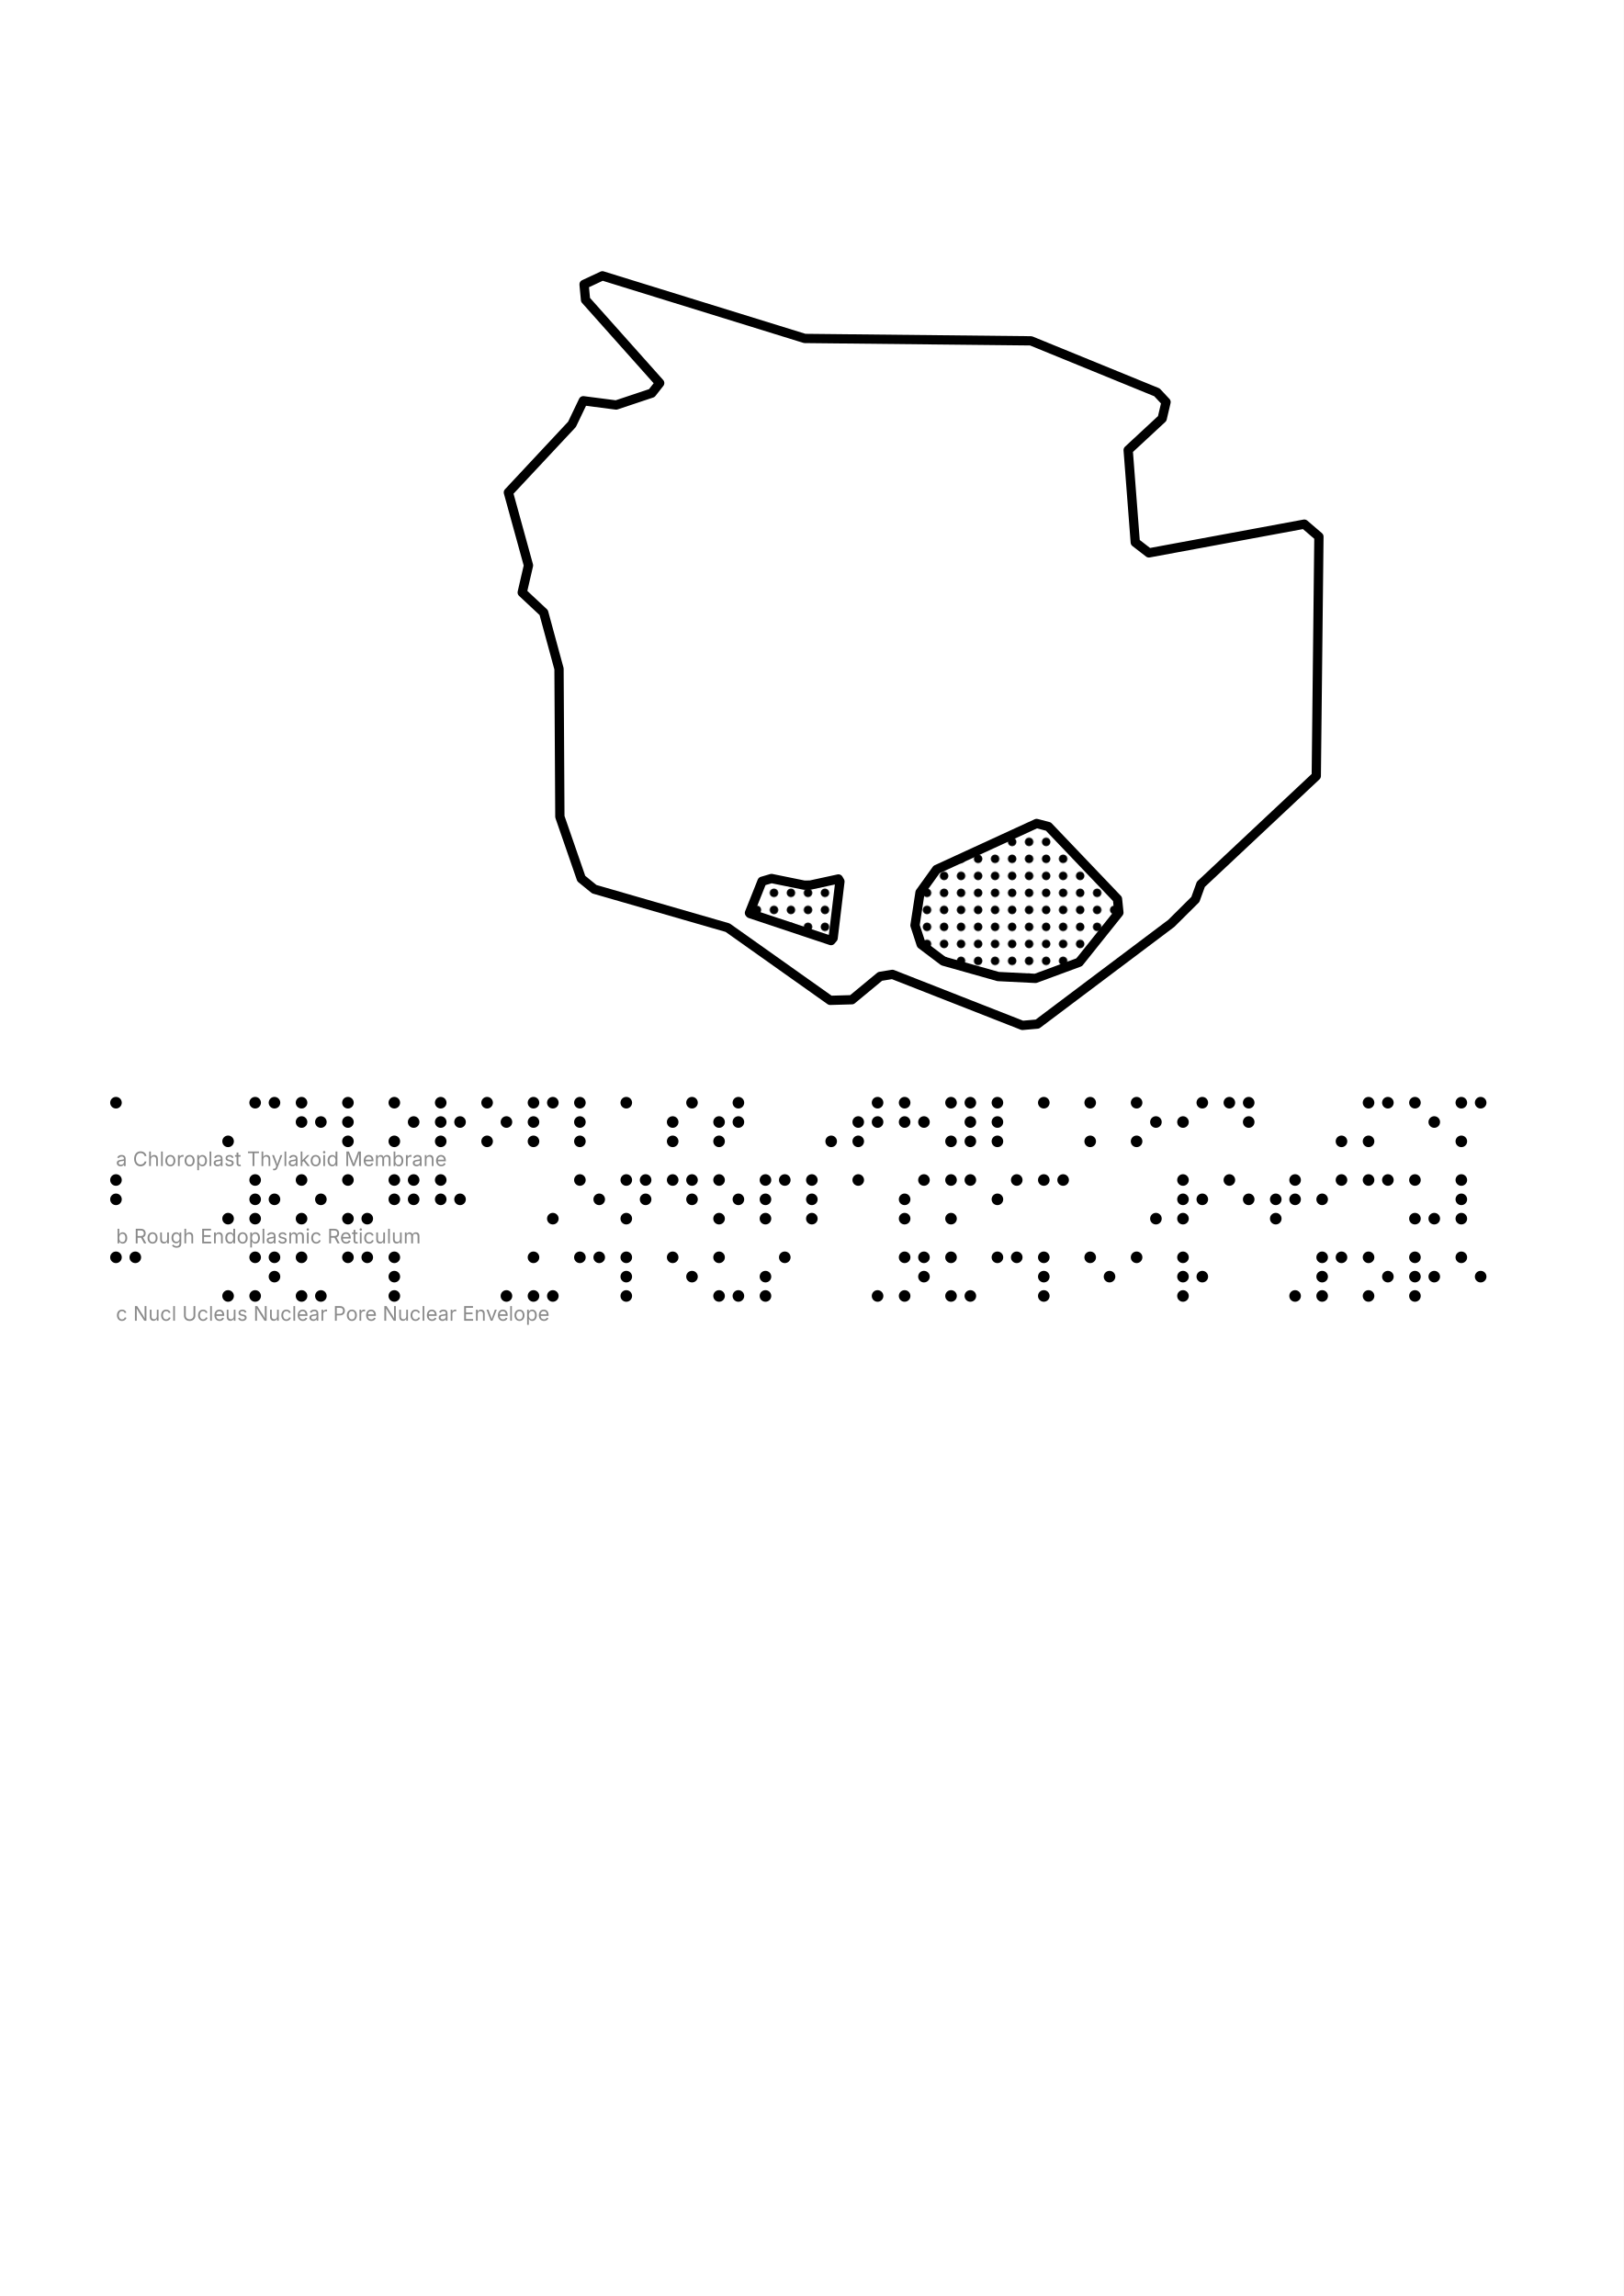
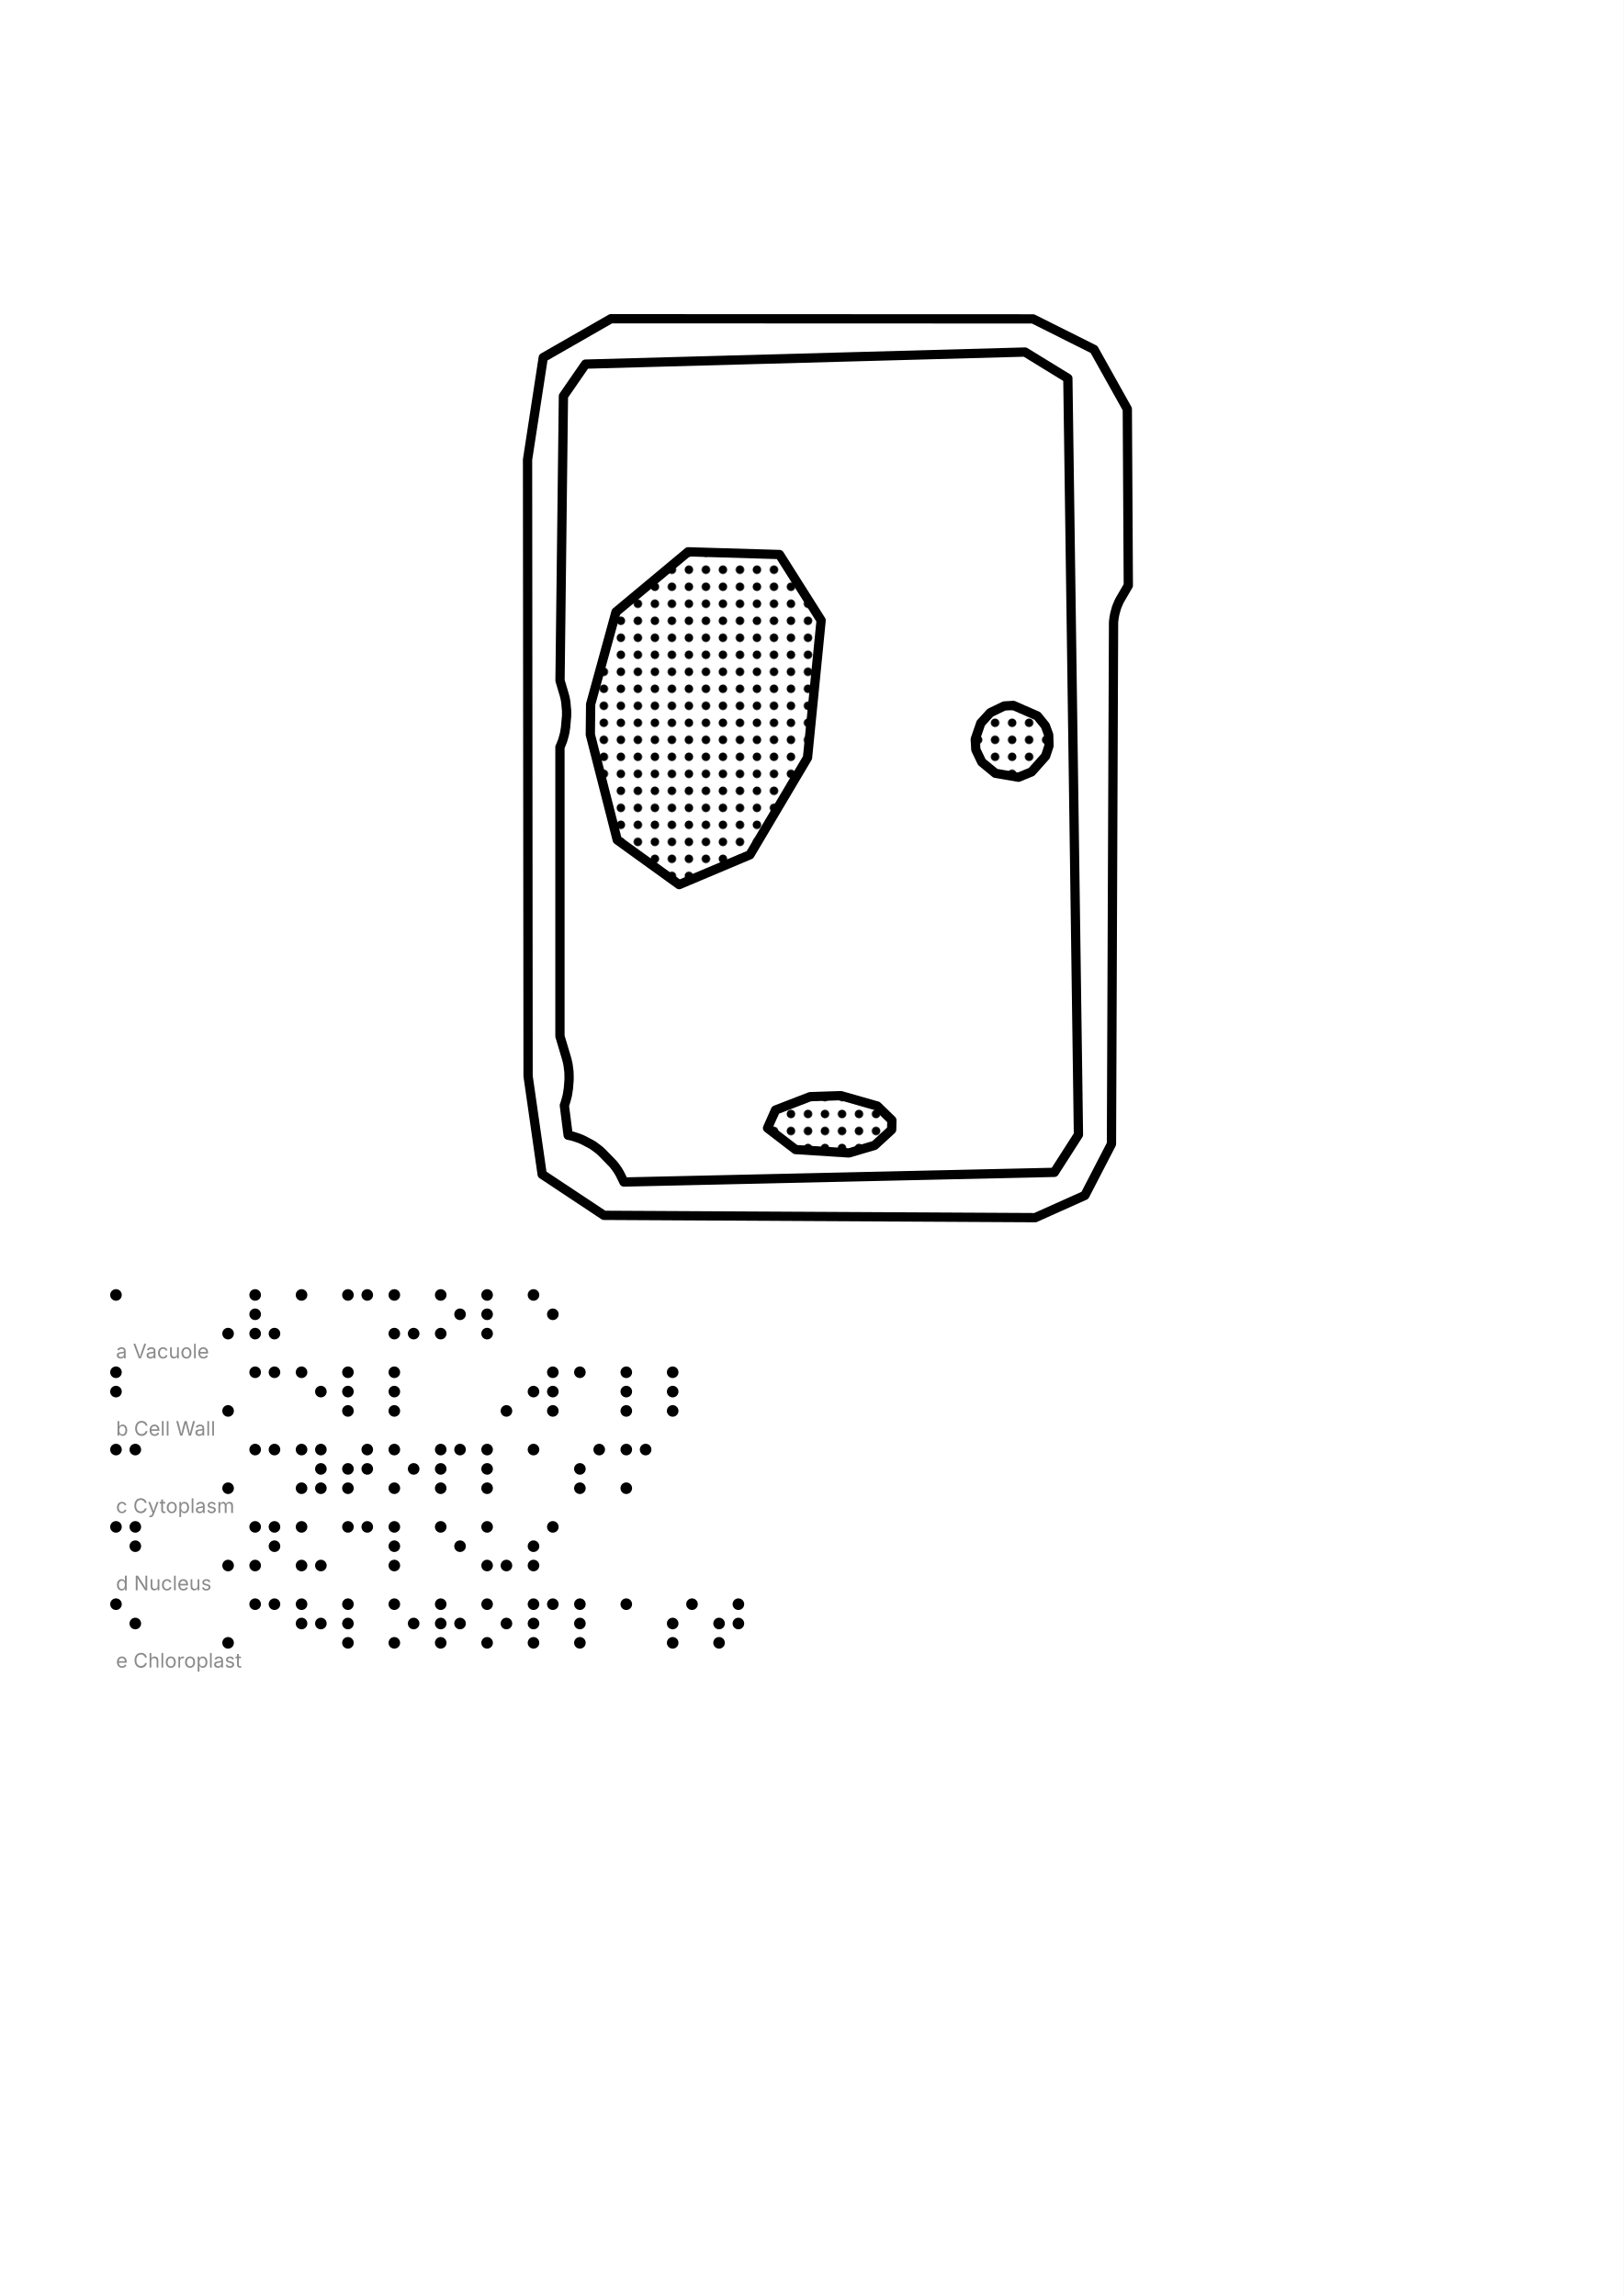
<svg xmlns="http://www.w3.org/2000/svg" width="210mm" height="297mm" viewBox="0 0 210 297" data-tdm="sample-plant-cell" data-title="Plant cell">
  <defs>
    <pattern id="dots" width="2.2" height="2.2" patternUnits="userSpaceOnUse">
      <circle cx="1.1" cy="1.1" r="0.55" fill="#000" />
    </pattern>
    <pattern id="diagonal-lines" width="2.2" height="2.2" patternUnits="userSpaceOnUse" patternTransform="rotate(45)">
      <rect width="0.6" height="2.2" fill="#000" />
    </pattern>
    <pattern id="horizontal-lines" width="2.2" height="2.2" patternUnits="userSpaceOnUse">
      <rect width="2.2" height="0.6" fill="#000" />
    </pattern>
    <pattern id="grid" width="2.64" height="2.64" patternUnits="userSpaceOnUse">
      <rect width="2.64" height="0.5" fill="#000" />
      <rect width="0.5" height="2.64" fill="#000" />
    </pattern>
    <marker id="chevron" markerWidth="4" markerHeight="4" refX="3" refY="2" orient="auto" markerUnits="userSpaceOnUse">
      <path d="M0,0 L4,2 L0,4" fill="none" stroke="#000" stroke-width="1.2" stroke-linecap="round" />
    </marker>
  </defs>
  <rect width="210" height="297" fill="#fff" />
  <g id="regions">
-     <path id="r-10" data-name="Chloroplast Thylakoid Membrane" d="M77.91 35.68 L104.08 43.78 L133.34 44.09 L149.63 50.75 L150.81 52.01 L150.31 54.14 L145.91 58.22 L146.83 70.16 L148.59 71.52 L168.69 67.80 L170.58 69.42 L170.24 100.38 L155.31 114.39 L154.60 116.35 L151.49 119.44 L134.17 132.47 L132.23 132.64 L115.42 126.04 L113.83 126.30 L110.18 129.32 L107.37 129.40 L94.11 120.00 L76.86 115.02 L75.18 113.65 L72.41 105.65 L72.30 86.52 L70.32 79.24 L67.54 76.64 L68.35 73.14 L65.75 63.70 L73.98 54.89 L75.44 51.84 L79.69 52.39 L84.30 50.85 L85.32 49.55 L75.73 38.79 L75.54 36.79 Z" fill="none" stroke="#000" stroke-width="1.2" stroke-linejoin="round" />
-     <path id="r-03" data-name="Nucl Ucleus Nuclear Pore Nuclear Envelope" d="M135.59 106.92 L144.53 116.29 L144.71 118.05 L139.58 124.47 L133.92 126.56 L129.09 126.32 L122.00 124.32 L119.14 122.16 L118.34 119.70 L118.99 115.45 L121.13 112.47 L134.07 106.52 Z" fill="url(#dots)" stroke="#000" stroke-width="1.2" stroke-linejoin="round" />
-     <path id="r-01" data-name="Rough Endoplasmic Reticulum" d="M104.01 114.50 L104.80 114.49 L108.44 113.70 L108.63 114.03 L107.75 121.35 L107.48 121.67 L97.01 118.18 L96.93 118.09 L98.56 114.00 L99.78 113.64 Z" fill="url(#dots)" stroke="#000" stroke-width="1.2" stroke-linejoin="round" />
+     <path id="r-09" data-name="Cell Wall" d="M133.60 41.25 L141.49 45.20 L145.80 52.91 L145.93 75.73 L144.86 77.57 L144.81 77.66 L144.73 77.82 L144.70 77.89 L144.54 78.26 L144.51 78.33 L144.43 78.54 L144.38 78.68 L144.17 79.45 L144.15 79.58 L144.11 79.80 L144.09 79.89 L144.04 80.29 L144.03 80.39 L144.02 80.57 L144.02 80.65 L143.75 147.98 L140.31 154.63 L133.89 157.51 L78.11 157.21 L70.12 151.91 L68.30 139.20 L68.23 59.46 L70.26 46.25 L79.01 41.23 Z" fill="none" stroke="#000" stroke-width="1.2" stroke-linejoin="round" />
+     <path id="r-04" data-name="Cytoplasm" d="M138.11 48.94 L139.48 146.78 L136.36 151.65 L80.69 152.90 L80.66 152.83 L80.24 151.97 L80.15 151.80 L80.03 151.59 L79.89 151.36 L79.61 150.96 L79.45 150.75 L79.29 150.56 L79.14 150.40 L77.86 149.09 L77.65 148.89 L77.46 148.73 L77.32 148.62 L76.93 148.33 L76.78 148.22 L76.58 148.09 L76.33 147.95 L75.47 147.50 L75.28 147.41 L75.05 147.31 L74.81 147.22 L74.33 147.06 L74.11 146.99 L73.87 146.93 L73.63 146.88 L73.48 146.85 L72.99 142.99 L73.02 142.92 L73.11 142.65 L73.16 142.49 L73.31 141.94 L73.36 141.74 L73.39 141.59 L73.40 141.51 L73.45 141.22 L73.46 141.14 L73.48 141.00 L73.51 140.82 L73.60 139.69 L73.60 139.18 L73.59 138.87 L73.59 138.76 L73.58 138.62 L73.49 137.90 L73.47 137.75 L73.44 137.58 L73.40 137.41 L73.34 137.16 L73.34 137.13 L73.32 137.05 L73.28 136.92 L72.42 134.04 L72.42 96.64 L72.50 96.47 L72.55 96.35 L72.57 96.29 L72.68 96.01 L72.70 95.97 L72.76 95.81 L72.84 95.55 L72.99 95.00 L73.05 94.71 L73.09 94.47 L73.13 94.20 L73.15 94.10 L73.16 94.01 L73.16 93.94 L73.26 92.81 L73.27 92.76 L73.28 92.62 L73.28 91.91 L73.27 91.78 L73.26 91.76 L73.21 91.18 L73.20 91.06 L73.18 90.84 L73.13 90.53 L73.10 90.39 L73.06 90.20 L73.00 89.96 L72.43 88.03 L72.87 51.24 L75.73 47.10 L132.57 45.54 Z" fill="none" stroke="#000" stroke-width="1.2" stroke-linejoin="round" />
+     <path id="r-03" data-name="Vacuole" d="M100.81 71.73 L106.20 80.25 L104.44 98.01 L96.99 110.57 L87.84 114.43 L79.83 108.65 L76.35 95.02 L76.39 91.10 L79.67 79.16 L89.00 71.38 Z" fill="url(#dots)" stroke="#000" stroke-width="1.2" stroke-linejoin="round" />
+     <path id="r-07" data-name="Nucleus" d="M134.17 92.61 L135.20 93.88 L135.63 95.06 L135.67 96.48 L135.23 97.81 L133.41 99.85 L131.72 100.54 L128.74 100.03 L126.98 98.58 L126.21 96.98 L126.13 95.63 L126.85 93.54 L128.08 92.19 L129.88 91.32 L131.06 91.25 Z" fill="url(#dots)" stroke="#000" stroke-width="1.2" stroke-linejoin="round" />
+     <path id="r-05" data-name="Chloroplast" d="M113.46 143.07 L115.35 144.91 L115.32 146.13 L113.11 148.16 L109.79 149.14 L102.89 148.70 L99.27 145.92 L100.30 143.59 L104.78 141.86 L108.76 141.73 Z" fill="url(#dots)" stroke="#000" stroke-width="1.2" stroke-linejoin="round" />
  </g>
  <g id="lines">

  </g>
-   <g id="key" data-top="142.6" data-rows="3">
-     <g class="key-row" data-id="r-10">
-       <circle cx="15.00" cy="142.64" r="0.75" fill="#000" />
-       <circle cx="29.50" cy="147.64" r="0.75" fill="#000" />
-       <circle cx="33.00" cy="142.64" r="0.75" fill="#000" />
-       <circle cx="35.50" cy="142.64" r="0.75" fill="#000" />
-       <circle cx="39.00" cy="142.64" r="0.75" fill="#000" />
-       <circle cx="39.00" cy="145.14" r="0.75" fill="#000" />
-       <circle cx="41.50" cy="145.14" r="0.75" fill="#000" />
-       <circle cx="45.00" cy="142.64" r="0.75" fill="#000" />
-       <circle cx="45.00" cy="145.14" r="0.75" fill="#000" />
-       <circle cx="45.00" cy="147.64" r="0.75" fill="#000" />
-       <circle cx="51.00" cy="142.64" r="0.75" fill="#000" />
-       <circle cx="51.00" cy="147.64" r="0.75" fill="#000" />
-       <circle cx="53.50" cy="145.14" r="0.75" fill="#000" />
-       <circle cx="57.00" cy="142.64" r="0.75" fill="#000" />
-       <circle cx="57.00" cy="145.14" r="0.75" fill="#000" />
-       <circle cx="57.00" cy="147.64" r="0.75" fill="#000" />
-       <circle cx="59.50" cy="145.14" r="0.75" fill="#000" />
-       <circle cx="63.00" cy="142.64" r="0.75" fill="#000" />
-       <circle cx="63.00" cy="147.64" r="0.75" fill="#000" />
-       <circle cx="65.50" cy="145.14" r="0.75" fill="#000" />
-       <circle cx="69.00" cy="142.64" r="0.75" fill="#000" />
-       <circle cx="69.00" cy="145.14" r="0.75" fill="#000" />
-       <circle cx="69.00" cy="147.64" r="0.75" fill="#000" />
-       <circle cx="71.50" cy="142.64" r="0.75" fill="#000" />
-       <circle cx="75.00" cy="142.64" r="0.75" fill="#000" />
-       <circle cx="75.00" cy="145.14" r="0.75" fill="#000" />
-       <circle cx="75.00" cy="147.64" r="0.75" fill="#000" />
-       <circle cx="81.00" cy="142.64" r="0.75" fill="#000" />
-       <circle cx="87.00" cy="145.14" r="0.75" fill="#000" />
-       <circle cx="87.00" cy="147.64" r="0.75" fill="#000" />
-       <circle cx="89.50" cy="142.64" r="0.75" fill="#000" />
-       <circle cx="93.00" cy="145.14" r="0.75" fill="#000" />
-       <circle cx="93.00" cy="147.64" r="0.75" fill="#000" />
-       <circle cx="95.50" cy="142.64" r="0.75" fill="#000" />
-       <circle cx="95.50" cy="145.14" r="0.75" fill="#000" />
-       <circle cx="107.50" cy="147.64" r="0.75" fill="#000" />
-       <circle cx="111.00" cy="145.14" r="0.75" fill="#000" />
-       <circle cx="111.00" cy="147.64" r="0.75" fill="#000" />
-       <circle cx="113.50" cy="142.64" r="0.75" fill="#000" />
-       <circle cx="113.50" cy="145.14" r="0.75" fill="#000" />
-       <circle cx="117.00" cy="142.64" r="0.75" fill="#000" />
-       <circle cx="117.00" cy="145.14" r="0.75" fill="#000" />
-       <circle cx="119.50" cy="145.14" r="0.75" fill="#000" />
-       <circle cx="123.00" cy="142.64" r="0.75" fill="#000" />
-       <circle cx="123.00" cy="147.64" r="0.75" fill="#000" />
-       <circle cx="125.50" cy="142.64" r="0.75" fill="#000" />
-       <circle cx="125.50" cy="145.14" r="0.75" fill="#000" />
-       <circle cx="125.50" cy="147.64" r="0.75" fill="#000" />
-       <circle cx="129.00" cy="142.64" r="0.75" fill="#000" />
-       <circle cx="129.00" cy="145.14" r="0.75" fill="#000" />
-       <circle cx="129.00" cy="147.64" r="0.75" fill="#000" />
-       <circle cx="135.00" cy="142.64" r="0.75" fill="#000" />
-       <circle cx="141.00" cy="142.64" r="0.75" fill="#000" />
-       <circle cx="141.00" cy="147.64" r="0.75" fill="#000" />
-       <circle cx="147.00" cy="142.64" r="0.75" fill="#000" />
-       <circle cx="147.00" cy="147.64" r="0.75" fill="#000" />
-       <circle cx="149.50" cy="145.14" r="0.75" fill="#000" />
-       <circle cx="153.00" cy="145.14" r="0.75" fill="#000" />
-       <circle cx="155.50" cy="142.64" r="0.75" fill="#000" />
-       <circle cx="159.00" cy="142.64" r="0.75" fill="#000" />
-       <circle cx="161.50" cy="142.64" r="0.75" fill="#000" />
-       <circle cx="161.50" cy="145.14" r="0.75" fill="#000" />
-       <circle cx="173.50" cy="147.64" r="0.75" fill="#000" />
-       <circle cx="177.00" cy="142.64" r="0.75" fill="#000" />
-       <circle cx="177.00" cy="147.64" r="0.75" fill="#000" />
-       <circle cx="179.50" cy="142.64" r="0.75" fill="#000" />
-       <circle cx="183.00" cy="142.64" r="0.75" fill="#000" />
-       <circle cx="185.50" cy="145.14" r="0.75" fill="#000" />
-       <circle cx="189.00" cy="142.64" r="0.75" fill="#000" />
-       <circle cx="189.00" cy="147.64" r="0.75" fill="#000" />
-       <circle cx="191.50" cy="142.64" r="0.75" fill="#000" />
-       <text x="15.00" y="150.84" font-family="Inter, Arial, sans-serif" font-size="2.6" fill="#8a8a8a">a  Chloroplast Thylakoid Membrane</text>
+   <g id="key" data-top="167.5" data-rows="5">
+     <g class="key-row" data-id="r-03">
+       <circle cx="15.00" cy="167.51" r="0.75" fill="#000" />
+       <circle cx="29.50" cy="172.51" r="0.75" fill="#000" />
+       <circle cx="33.00" cy="167.51" r="0.75" fill="#000" />
+       <circle cx="33.00" cy="170.01" r="0.75" fill="#000" />
+       <circle cx="33.00" cy="172.51" r="0.75" fill="#000" />
+       <circle cx="35.50" cy="172.51" r="0.75" fill="#000" />
+       <circle cx="39.00" cy="167.51" r="0.75" fill="#000" />
+       <circle cx="45.00" cy="167.51" r="0.75" fill="#000" />
+       <circle cx="47.50" cy="167.51" r="0.75" fill="#000" />
+       <circle cx="51.00" cy="167.51" r="0.75" fill="#000" />
+       <circle cx="51.00" cy="172.51" r="0.75" fill="#000" />
+       <circle cx="53.50" cy="172.51" r="0.75" fill="#000" />
+       <circle cx="57.00" cy="167.51" r="0.75" fill="#000" />
+       <circle cx="57.00" cy="172.51" r="0.75" fill="#000" />
+       <circle cx="59.50" cy="170.01" r="0.75" fill="#000" />
+       <circle cx="63.00" cy="167.51" r="0.75" fill="#000" />
+       <circle cx="63.00" cy="170.01" r="0.75" fill="#000" />
+       <circle cx="63.00" cy="172.51" r="0.75" fill="#000" />
+       <circle cx="69.00" cy="167.51" r="0.75" fill="#000" />
+       <circle cx="71.50" cy="170.01" r="0.75" fill="#000" />
+       <text x="15.00" y="175.71" font-family="Inter, Arial, sans-serif" font-size="2.6" fill="#8a8a8a">a  Vacuole</text>
    </g>
-     <g class="key-row" data-id="r-01">
-       <circle cx="15.00" cy="152.64" r="0.75" fill="#000" />
-       <circle cx="15.00" cy="155.14" r="0.75" fill="#000" />
-       <circle cx="29.50" cy="157.64" r="0.75" fill="#000" />
-       <circle cx="33.00" cy="152.64" r="0.75" fill="#000" />
-       <circle cx="33.00" cy="155.14" r="0.75" fill="#000" />
-       <circle cx="33.00" cy="157.64" r="0.75" fill="#000" />
-       <circle cx="35.50" cy="155.14" r="0.75" fill="#000" />
-       <circle cx="39.00" cy="152.64" r="0.75" fill="#000" />
-       <circle cx="39.00" cy="157.64" r="0.75" fill="#000" />
-       <circle cx="41.50" cy="155.14" r="0.75" fill="#000" />
-       <circle cx="45.00" cy="152.64" r="0.75" fill="#000" />
-       <circle cx="45.00" cy="157.64" r="0.75" fill="#000" />
-       <circle cx="47.50" cy="157.64" r="0.75" fill="#000" />
-       <circle cx="51.00" cy="152.64" r="0.75" fill="#000" />
-       <circle cx="51.00" cy="155.14" r="0.75" fill="#000" />
-       <circle cx="53.50" cy="152.64" r="0.75" fill="#000" />
-       <circle cx="53.50" cy="155.14" r="0.75" fill="#000" />
-       <circle cx="57.00" cy="152.64" r="0.75" fill="#000" />
-       <circle cx="57.00" cy="155.14" r="0.75" fill="#000" />
-       <circle cx="59.50" cy="155.14" r="0.75" fill="#000" />
-       <circle cx="71.50" cy="157.64" r="0.75" fill="#000" />
-       <circle cx="75.00" cy="152.64" r="0.75" fill="#000" />
-       <circle cx="77.50" cy="155.14" r="0.75" fill="#000" />
-       <circle cx="81.00" cy="152.64" r="0.75" fill="#000" />
-       <circle cx="81.00" cy="157.64" r="0.75" fill="#000" />
-       <circle cx="83.50" cy="152.64" r="0.75" fill="#000" />
-       <circle cx="83.50" cy="155.14" r="0.75" fill="#000" />
-       <circle cx="87.00" cy="152.64" r="0.75" fill="#000" />
-       <circle cx="89.50" cy="152.64" r="0.75" fill="#000" />
-       <circle cx="89.50" cy="155.14" r="0.75" fill="#000" />
-       <circle cx="93.00" cy="152.64" r="0.75" fill="#000" />
-       <circle cx="93.00" cy="157.64" r="0.75" fill="#000" />
-       <circle cx="95.50" cy="155.14" r="0.75" fill="#000" />
-       <circle cx="99.00" cy="152.64" r="0.75" fill="#000" />
-       <circle cx="99.00" cy="155.14" r="0.75" fill="#000" />
-       <circle cx="99.00" cy="157.64" r="0.75" fill="#000" />
-       <circle cx="101.50" cy="152.64" r="0.75" fill="#000" />
-       <circle cx="105.00" cy="152.64" r="0.75" fill="#000" />
-       <circle cx="105.00" cy="155.14" r="0.75" fill="#000" />
-       <circle cx="105.00" cy="157.64" r="0.75" fill="#000" />
-       <circle cx="111.00" cy="152.64" r="0.75" fill="#000" />
-       <circle cx="117.00" cy="155.14" r="0.75" fill="#000" />
-       <circle cx="117.00" cy="157.64" r="0.75" fill="#000" />
-       <circle cx="119.50" cy="152.64" r="0.75" fill="#000" />
-       <circle cx="123.00" cy="152.64" r="0.75" fill="#000" />
-       <circle cx="123.00" cy="157.64" r="0.75" fill="#000" />
-       <circle cx="125.50" cy="152.64" r="0.75" fill="#000" />
-       <circle cx="129.00" cy="155.14" r="0.75" fill="#000" />
-       <circle cx="131.50" cy="152.64" r="0.75" fill="#000" />
-       <circle cx="135.00" cy="152.64" r="0.75" fill="#000" />
-       <circle cx="137.50" cy="152.64" r="0.75" fill="#000" />
-       <circle cx="149.50" cy="157.64" r="0.75" fill="#000" />
-       <circle cx="153.00" cy="152.64" r="0.75" fill="#000" />
-       <circle cx="153.00" cy="155.14" r="0.75" fill="#000" />
-       <circle cx="153.00" cy="157.64" r="0.75" fill="#000" />
-       <circle cx="155.50" cy="155.14" r="0.75" fill="#000" />
-       <circle cx="159.00" cy="152.64" r="0.75" fill="#000" />
-       <circle cx="161.50" cy="155.14" r="0.75" fill="#000" />
-       <circle cx="165.00" cy="155.14" r="0.75" fill="#000" />
-       <circle cx="165.00" cy="157.64" r="0.75" fill="#000" />
-       <circle cx="167.50" cy="152.64" r="0.75" fill="#000" />
-       <circle cx="167.50" cy="155.14" r="0.75" fill="#000" />
-       <circle cx="171.00" cy="155.14" r="0.75" fill="#000" />
-       <circle cx="173.50" cy="152.64" r="0.75" fill="#000" />
-       <circle cx="177.00" cy="152.64" r="0.75" fill="#000" />
-       <circle cx="179.50" cy="152.64" r="0.75" fill="#000" />
-       <circle cx="183.00" cy="152.64" r="0.75" fill="#000" />
-       <circle cx="183.00" cy="157.64" r="0.75" fill="#000" />
-       <circle cx="185.50" cy="157.64" r="0.75" fill="#000" />
-       <circle cx="189.00" cy="152.64" r="0.75" fill="#000" />
-       <circle cx="189.00" cy="155.14" r="0.75" fill="#000" />
-       <circle cx="189.00" cy="157.64" r="0.75" fill="#000" />
-       <text x="15.00" y="160.84" font-family="Inter, Arial, sans-serif" font-size="2.6" fill="#8a8a8a">b  Rough Endoplasmic Reticulum</text>
+     <g class="key-row" data-id="r-09">
+       <circle cx="15.00" cy="177.51" r="0.75" fill="#000" />
+       <circle cx="15.00" cy="180.01" r="0.75" fill="#000" />
+       <circle cx="29.50" cy="182.51" r="0.75" fill="#000" />
+       <circle cx="33.00" cy="177.51" r="0.75" fill="#000" />
+       <circle cx="35.50" cy="177.51" r="0.75" fill="#000" />
+       <circle cx="39.00" cy="177.51" r="0.75" fill="#000" />
+       <circle cx="41.50" cy="180.01" r="0.75" fill="#000" />
+       <circle cx="45.00" cy="177.51" r="0.75" fill="#000" />
+       <circle cx="45.00" cy="180.01" r="0.75" fill="#000" />
+       <circle cx="45.00" cy="182.51" r="0.75" fill="#000" />
+       <circle cx="51.00" cy="177.51" r="0.75" fill="#000" />
+       <circle cx="51.00" cy="180.01" r="0.75" fill="#000" />
+       <circle cx="51.00" cy="182.51" r="0.75" fill="#000" />
+       <circle cx="65.50" cy="182.51" r="0.75" fill="#000" />
+       <circle cx="69.00" cy="180.01" r="0.75" fill="#000" />
+       <circle cx="71.50" cy="177.51" r="0.75" fill="#000" />
+       <circle cx="71.50" cy="180.01" r="0.75" fill="#000" />
+       <circle cx="71.50" cy="182.51" r="0.75" fill="#000" />
+       <circle cx="75.00" cy="177.51" r="0.75" fill="#000" />
+       <circle cx="81.00" cy="177.51" r="0.75" fill="#000" />
+       <circle cx="81.00" cy="180.01" r="0.75" fill="#000" />
+       <circle cx="81.00" cy="182.51" r="0.75" fill="#000" />
+       <circle cx="87.00" cy="177.51" r="0.75" fill="#000" />
+       <circle cx="87.00" cy="180.01" r="0.75" fill="#000" />
+       <circle cx="87.00" cy="182.51" r="0.75" fill="#000" />
+       <text x="15.00" y="185.71" font-family="Inter, Arial, sans-serif" font-size="2.6" fill="#8a8a8a">b  Cell Wall</text>
    </g>
-     <g class="key-row" data-id="r-03">
-       <circle cx="15.00" cy="162.64" r="0.75" fill="#000" />
-       <circle cx="17.50" cy="162.64" r="0.75" fill="#000" />
-       <circle cx="29.50" cy="167.64" r="0.75" fill="#000" />
-       <circle cx="33.00" cy="162.64" r="0.75" fill="#000" />
-       <circle cx="33.00" cy="167.64" r="0.75" fill="#000" />
-       <circle cx="35.50" cy="162.64" r="0.75" fill="#000" />
-       <circle cx="35.50" cy="165.14" r="0.75" fill="#000" />
-       <circle cx="39.00" cy="162.64" r="0.75" fill="#000" />
-       <circle cx="39.00" cy="167.64" r="0.75" fill="#000" />
-       <circle cx="41.50" cy="167.64" r="0.75" fill="#000" />
-       <circle cx="45.00" cy="162.64" r="0.75" fill="#000" />
-       <circle cx="47.50" cy="162.64" r="0.75" fill="#000" />
-       <circle cx="51.00" cy="162.64" r="0.75" fill="#000" />
-       <circle cx="51.00" cy="165.14" r="0.75" fill="#000" />
-       <circle cx="51.00" cy="167.64" r="0.75" fill="#000" />
-       <circle cx="65.50" cy="167.64" r="0.75" fill="#000" />
-       <circle cx="69.00" cy="162.64" r="0.75" fill="#000" />
-       <circle cx="69.00" cy="167.64" r="0.75" fill="#000" />
-       <circle cx="71.50" cy="167.64" r="0.75" fill="#000" />
-       <circle cx="75.00" cy="162.64" r="0.75" fill="#000" />
-       <circle cx="77.50" cy="162.64" r="0.75" fill="#000" />
-       <circle cx="81.00" cy="162.64" r="0.75" fill="#000" />
-       <circle cx="81.00" cy="165.14" r="0.75" fill="#000" />
-       <circle cx="81.00" cy="167.64" r="0.75" fill="#000" />
-       <circle cx="87.00" cy="162.64" r="0.75" fill="#000" />
-       <circle cx="89.50" cy="165.14" r="0.75" fill="#000" />
-       <circle cx="93.00" cy="162.64" r="0.75" fill="#000" />
-       <circle cx="93.00" cy="167.64" r="0.75" fill="#000" />
-       <circle cx="95.50" cy="167.64" r="0.75" fill="#000" />
-       <circle cx="99.00" cy="165.14" r="0.75" fill="#000" />
-       <circle cx="99.00" cy="167.64" r="0.75" fill="#000" />
-       <circle cx="101.50" cy="162.64" r="0.75" fill="#000" />
-       <circle cx="113.50" cy="167.64" r="0.75" fill="#000" />
-       <circle cx="117.00" cy="162.64" r="0.75" fill="#000" />
-       <circle cx="117.00" cy="167.64" r="0.75" fill="#000" />
-       <circle cx="119.50" cy="162.64" r="0.75" fill="#000" />
-       <circle cx="119.50" cy="165.14" r="0.75" fill="#000" />
-       <circle cx="123.00" cy="162.64" r="0.75" fill="#000" />
-       <circle cx="123.00" cy="167.64" r="0.75" fill="#000" />
-       <circle cx="125.50" cy="167.64" r="0.75" fill="#000" />
-       <circle cx="129.00" cy="162.64" r="0.75" fill="#000" />
-       <circle cx="131.50" cy="162.64" r="0.75" fill="#000" />
-       <circle cx="135.00" cy="162.64" r="0.75" fill="#000" />
-       <circle cx="135.00" cy="165.14" r="0.75" fill="#000" />
-       <circle cx="135.00" cy="167.64" r="0.75" fill="#000" />
-       <circle cx="141.00" cy="162.64" r="0.75" fill="#000" />
-       <circle cx="143.50" cy="165.14" r="0.75" fill="#000" />
-       <circle cx="147.00" cy="162.64" r="0.75" fill="#000" />
-       <circle cx="153.00" cy="162.64" r="0.75" fill="#000" />
-       <circle cx="153.00" cy="165.14" r="0.75" fill="#000" />
-       <circle cx="153.00" cy="167.64" r="0.75" fill="#000" />
-       <circle cx="155.50" cy="165.14" r="0.75" fill="#000" />
-       <circle cx="167.50" cy="167.64" r="0.75" fill="#000" />
-       <circle cx="171.00" cy="162.64" r="0.75" fill="#000" />
-       <circle cx="171.00" cy="165.14" r="0.75" fill="#000" />
-       <circle cx="171.00" cy="167.64" r="0.75" fill="#000" />
-       <circle cx="173.50" cy="162.64" r="0.75" fill="#000" />
-       <circle cx="177.00" cy="162.64" r="0.75" fill="#000" />
-       <circle cx="177.00" cy="167.64" r="0.75" fill="#000" />
-       <circle cx="179.50" cy="165.14" r="0.75" fill="#000" />
-       <circle cx="183.00" cy="162.64" r="0.75" fill="#000" />
-       <circle cx="183.00" cy="165.14" r="0.75" fill="#000" />
-       <circle cx="183.00" cy="167.64" r="0.75" fill="#000" />
-       <circle cx="185.50" cy="165.14" r="0.75" fill="#000" />
-       <circle cx="189.00" cy="162.64" r="0.75" fill="#000" />
-       <circle cx="191.50" cy="165.14" r="0.75" fill="#000" />
-       <text x="15.00" y="170.84" font-family="Inter, Arial, sans-serif" font-size="2.6" fill="#8a8a8a">c  Nucl Ucleus Nuclear Pore Nuclear Envelope</text>
+     <g class="key-row" data-id="r-04">
+       <circle cx="15.00" cy="187.51" r="0.75" fill="#000" />
+       <circle cx="17.50" cy="187.51" r="0.75" fill="#000" />
+       <circle cx="29.50" cy="192.51" r="0.75" fill="#000" />
+       <circle cx="33.00" cy="187.51" r="0.75" fill="#000" />
+       <circle cx="35.50" cy="187.51" r="0.75" fill="#000" />
+       <circle cx="39.00" cy="187.51" r="0.75" fill="#000" />
+       <circle cx="39.00" cy="192.51" r="0.75" fill="#000" />
+       <circle cx="41.50" cy="187.51" r="0.75" fill="#000" />
+       <circle cx="41.50" cy="190.01" r="0.75" fill="#000" />
+       <circle cx="41.50" cy="192.51" r="0.75" fill="#000" />
+       <circle cx="45.00" cy="190.01" r="0.75" fill="#000" />
+       <circle cx="45.00" cy="192.51" r="0.75" fill="#000" />
+       <circle cx="47.50" cy="187.51" r="0.75" fill="#000" />
+       <circle cx="47.50" cy="190.01" r="0.75" fill="#000" />
+       <circle cx="51.00" cy="187.51" r="0.75" fill="#000" />
+       <circle cx="51.00" cy="192.51" r="0.75" fill="#000" />
+       <circle cx="53.50" cy="190.01" r="0.75" fill="#000" />
+       <circle cx="57.00" cy="187.51" r="0.75" fill="#000" />
+       <circle cx="57.00" cy="190.01" r="0.75" fill="#000" />
+       <circle cx="57.00" cy="192.51" r="0.75" fill="#000" />
+       <circle cx="59.50" cy="187.51" r="0.75" fill="#000" />
+       <circle cx="63.00" cy="187.51" r="0.75" fill="#000" />
+       <circle cx="63.00" cy="190.01" r="0.75" fill="#000" />
+       <circle cx="63.00" cy="192.51" r="0.75" fill="#000" />
+       <circle cx="69.00" cy="187.51" r="0.75" fill="#000" />
+       <circle cx="75.00" cy="190.01" r="0.75" fill="#000" />
+       <circle cx="75.00" cy="192.51" r="0.75" fill="#000" />
+       <circle cx="77.50" cy="187.51" r="0.75" fill="#000" />
+       <circle cx="81.00" cy="187.51" r="0.75" fill="#000" />
+       <circle cx="81.00" cy="192.51" r="0.75" fill="#000" />
+       <circle cx="83.50" cy="187.51" r="0.75" fill="#000" />
+       <text x="15.00" y="195.71" font-family="Inter, Arial, sans-serif" font-size="2.6" fill="#8a8a8a">c  Cytoplasm</text>
+     </g>
+     <g class="key-row" data-id="r-07">
+       <circle cx="15.00" cy="197.51" r="0.75" fill="#000" />
+       <circle cx="17.50" cy="197.51" r="0.75" fill="#000" />
+       <circle cx="17.50" cy="200.01" r="0.75" fill="#000" />
+       <circle cx="29.50" cy="202.51" r="0.75" fill="#000" />
+       <circle cx="33.00" cy="197.51" r="0.75" fill="#000" />
+       <circle cx="33.00" cy="202.51" r="0.75" fill="#000" />
+       <circle cx="35.50" cy="197.51" r="0.75" fill="#000" />
+       <circle cx="35.50" cy="200.01" r="0.75" fill="#000" />
+       <circle cx="39.00" cy="197.51" r="0.75" fill="#000" />
+       <circle cx="39.00" cy="202.51" r="0.75" fill="#000" />
+       <circle cx="41.50" cy="202.51" r="0.75" fill="#000" />
+       <circle cx="45.00" cy="197.51" r="0.75" fill="#000" />
+       <circle cx="47.50" cy="197.51" r="0.75" fill="#000" />
+       <circle cx="51.00" cy="197.51" r="0.75" fill="#000" />
+       <circle cx="51.00" cy="200.01" r="0.75" fill="#000" />
+       <circle cx="51.00" cy="202.51" r="0.75" fill="#000" />
+       <circle cx="57.00" cy="197.51" r="0.75" fill="#000" />
+       <circle cx="59.50" cy="200.01" r="0.75" fill="#000" />
+       <circle cx="63.00" cy="197.51" r="0.75" fill="#000" />
+       <circle cx="63.00" cy="202.51" r="0.75" fill="#000" />
+       <circle cx="65.50" cy="202.51" r="0.75" fill="#000" />
+       <circle cx="69.00" cy="200.01" r="0.75" fill="#000" />
+       <circle cx="69.00" cy="202.51" r="0.75" fill="#000" />
+       <circle cx="71.50" cy="197.51" r="0.75" fill="#000" />
+       <text x="15.00" y="205.71" font-family="Inter, Arial, sans-serif" font-size="2.6" fill="#8a8a8a">d  Nucleus</text>
+     </g>
+     <g class="key-row" data-id="r-05">
+       <circle cx="15.00" cy="207.51" r="0.75" fill="#000" />
+       <circle cx="17.50" cy="210.01" r="0.75" fill="#000" />
+       <circle cx="29.50" cy="212.51" r="0.75" fill="#000" />
+       <circle cx="33.00" cy="207.51" r="0.75" fill="#000" />
+       <circle cx="35.50" cy="207.51" r="0.75" fill="#000" />
+       <circle cx="39.00" cy="207.51" r="0.75" fill="#000" />
+       <circle cx="39.00" cy="210.01" r="0.75" fill="#000" />
+       <circle cx="41.50" cy="210.01" r="0.75" fill="#000" />
+       <circle cx="45.00" cy="207.51" r="0.75" fill="#000" />
+       <circle cx="45.00" cy="210.01" r="0.75" fill="#000" />
+       <circle cx="45.00" cy="212.51" r="0.75" fill="#000" />
+       <circle cx="51.00" cy="207.51" r="0.75" fill="#000" />
+       <circle cx="51.00" cy="212.51" r="0.75" fill="#000" />
+       <circle cx="53.50" cy="210.01" r="0.75" fill="#000" />
+       <circle cx="57.00" cy="207.51" r="0.75" fill="#000" />
+       <circle cx="57.00" cy="210.01" r="0.75" fill="#000" />
+       <circle cx="57.00" cy="212.51" r="0.75" fill="#000" />
+       <circle cx="59.50" cy="210.01" r="0.75" fill="#000" />
+       <circle cx="63.00" cy="207.51" r="0.75" fill="#000" />
+       <circle cx="63.00" cy="212.51" r="0.75" fill="#000" />
+       <circle cx="65.50" cy="210.01" r="0.75" fill="#000" />
+       <circle cx="69.00" cy="207.51" r="0.75" fill="#000" />
+       <circle cx="69.00" cy="210.01" r="0.75" fill="#000" />
+       <circle cx="69.00" cy="212.51" r="0.75" fill="#000" />
+       <circle cx="71.50" cy="207.51" r="0.75" fill="#000" />
+       <circle cx="75.00" cy="207.51" r="0.75" fill="#000" />
+       <circle cx="75.00" cy="210.01" r="0.75" fill="#000" />
+       <circle cx="75.00" cy="212.51" r="0.75" fill="#000" />
+       <circle cx="81.00" cy="207.51" r="0.75" fill="#000" />
+       <circle cx="87.00" cy="210.01" r="0.75" fill="#000" />
+       <circle cx="87.00" cy="212.51" r="0.75" fill="#000" />
+       <circle cx="89.50" cy="207.51" r="0.75" fill="#000" />
+       <circle cx="93.00" cy="210.01" r="0.75" fill="#000" />
+       <circle cx="93.00" cy="212.51" r="0.75" fill="#000" />
+       <circle cx="95.50" cy="207.51" r="0.75" fill="#000" />
+       <circle cx="95.50" cy="210.01" r="0.75" fill="#000" />
+       <text x="15.00" y="215.71" font-family="Inter, Arial, sans-serif" font-size="2.6" fill="#8a8a8a">e  Chloroplast</text>
    </g>
  </g>
</svg>
